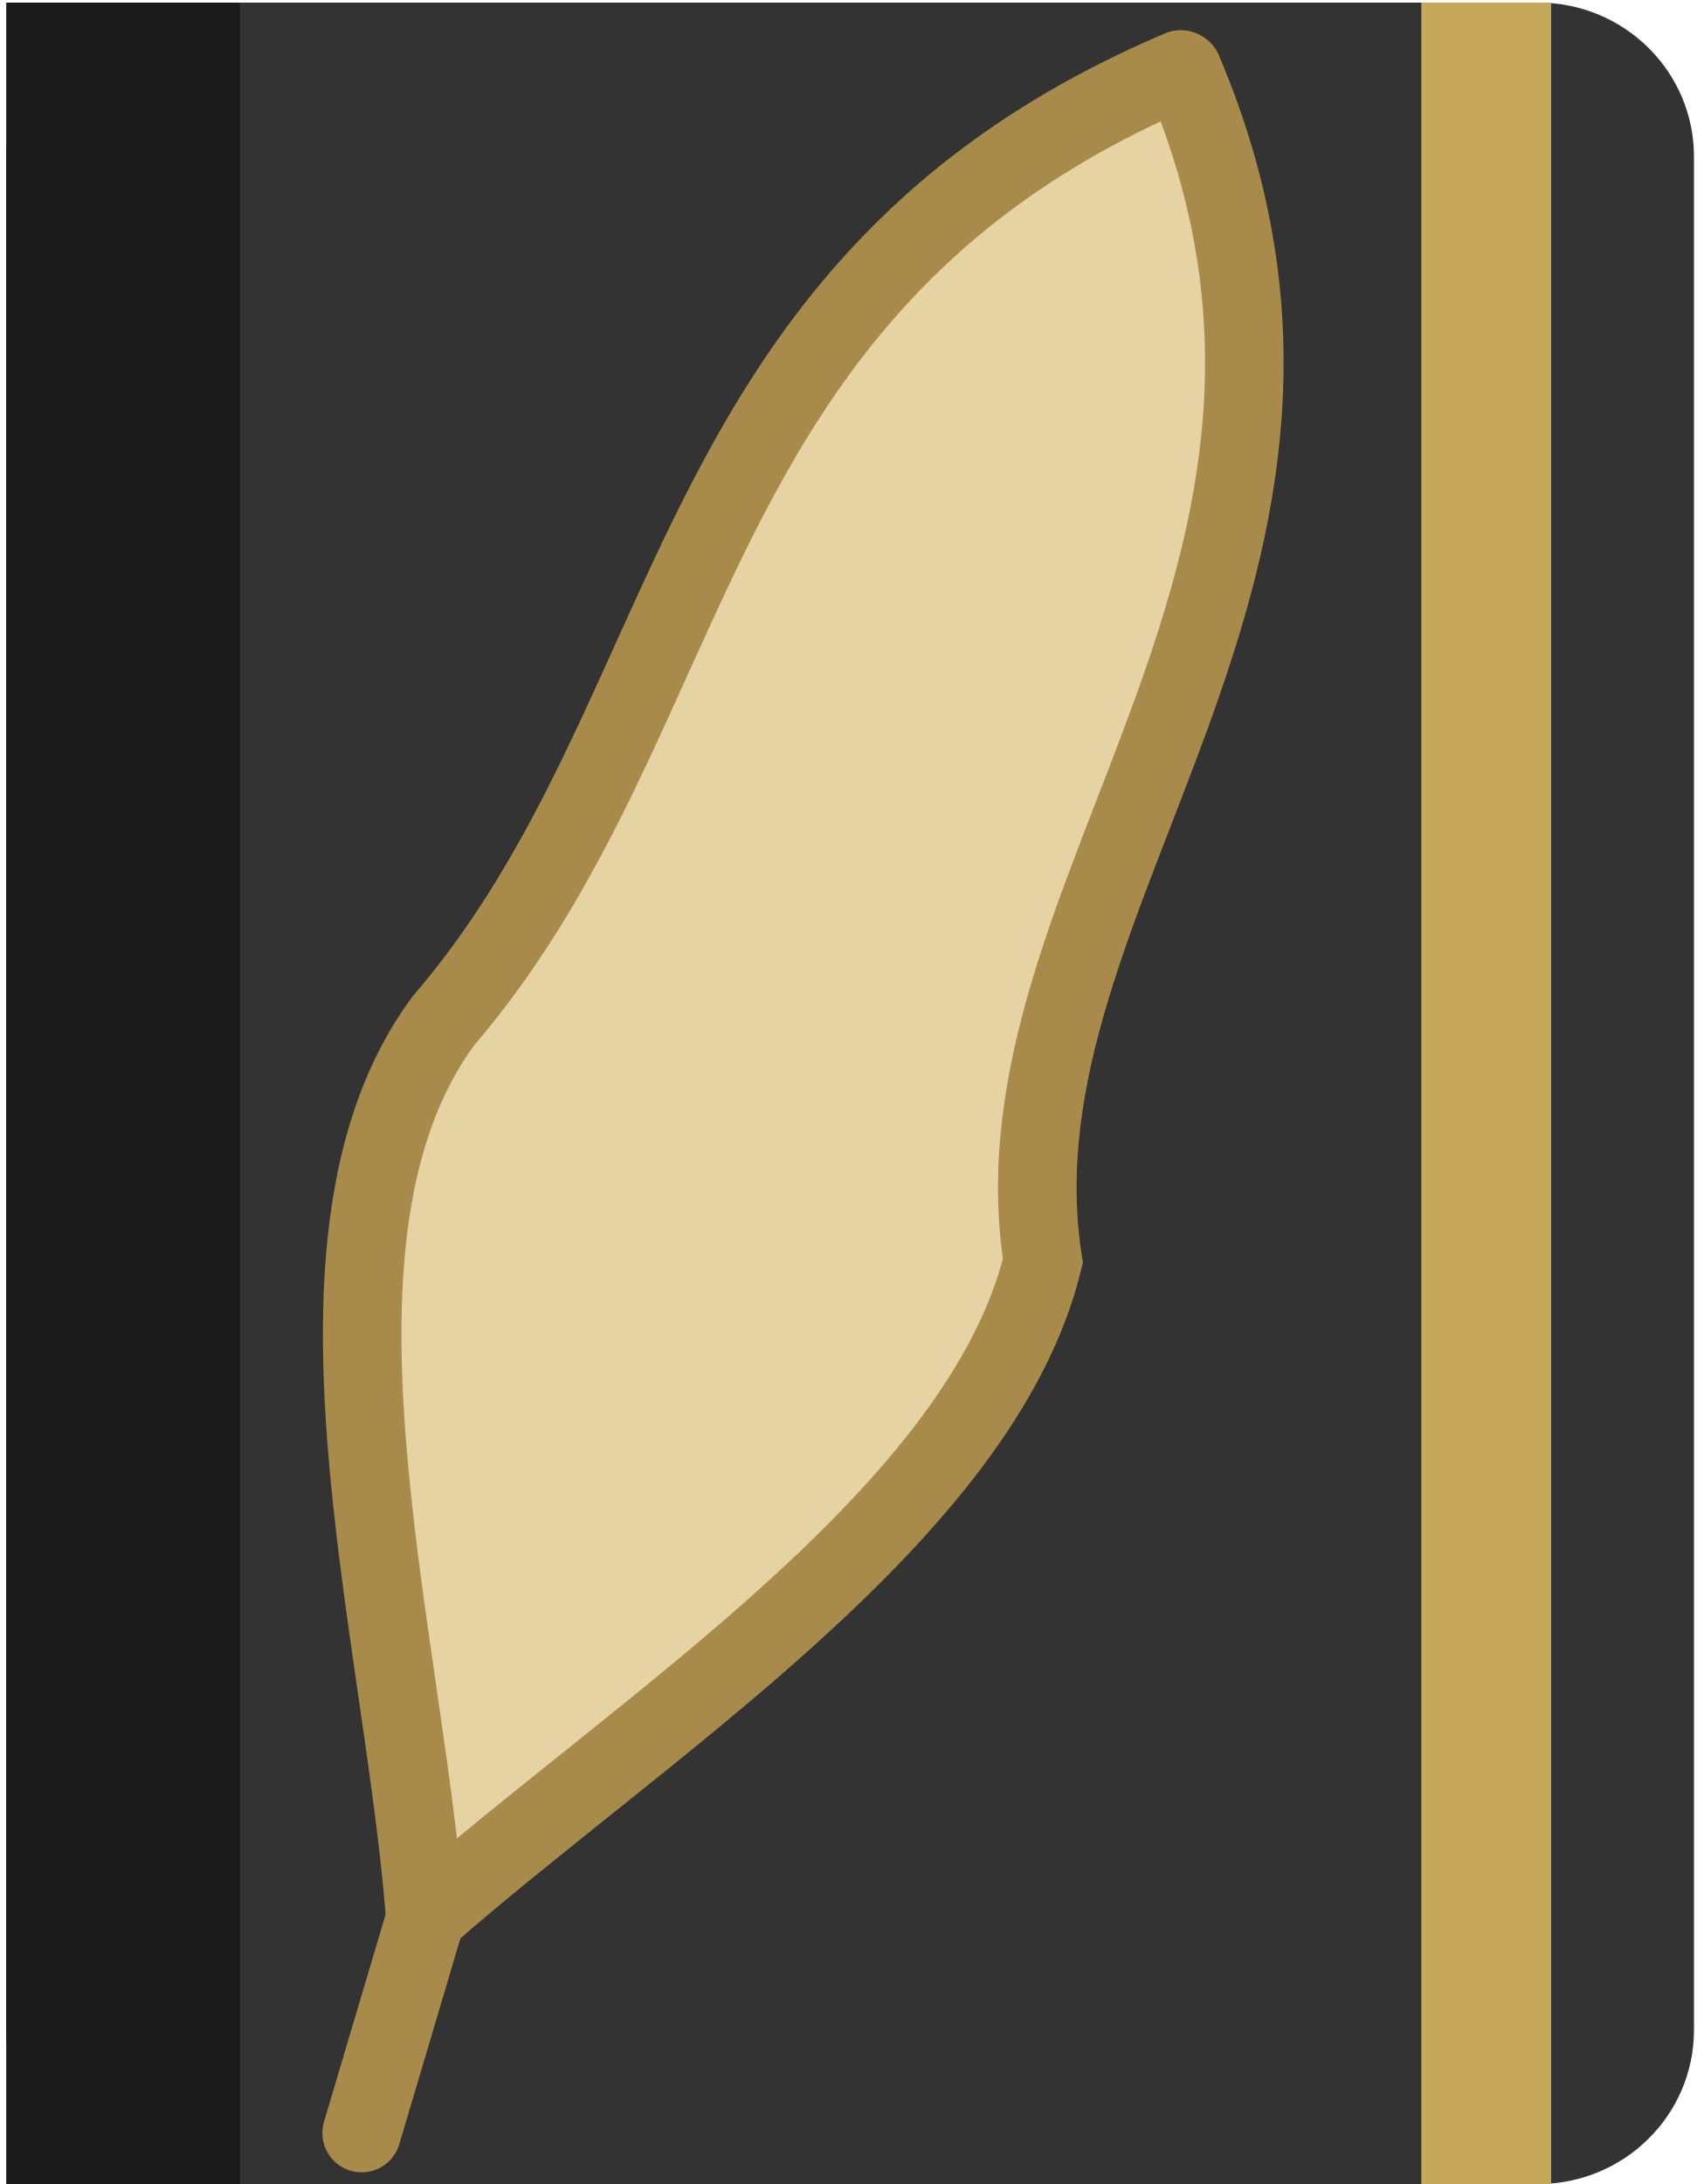
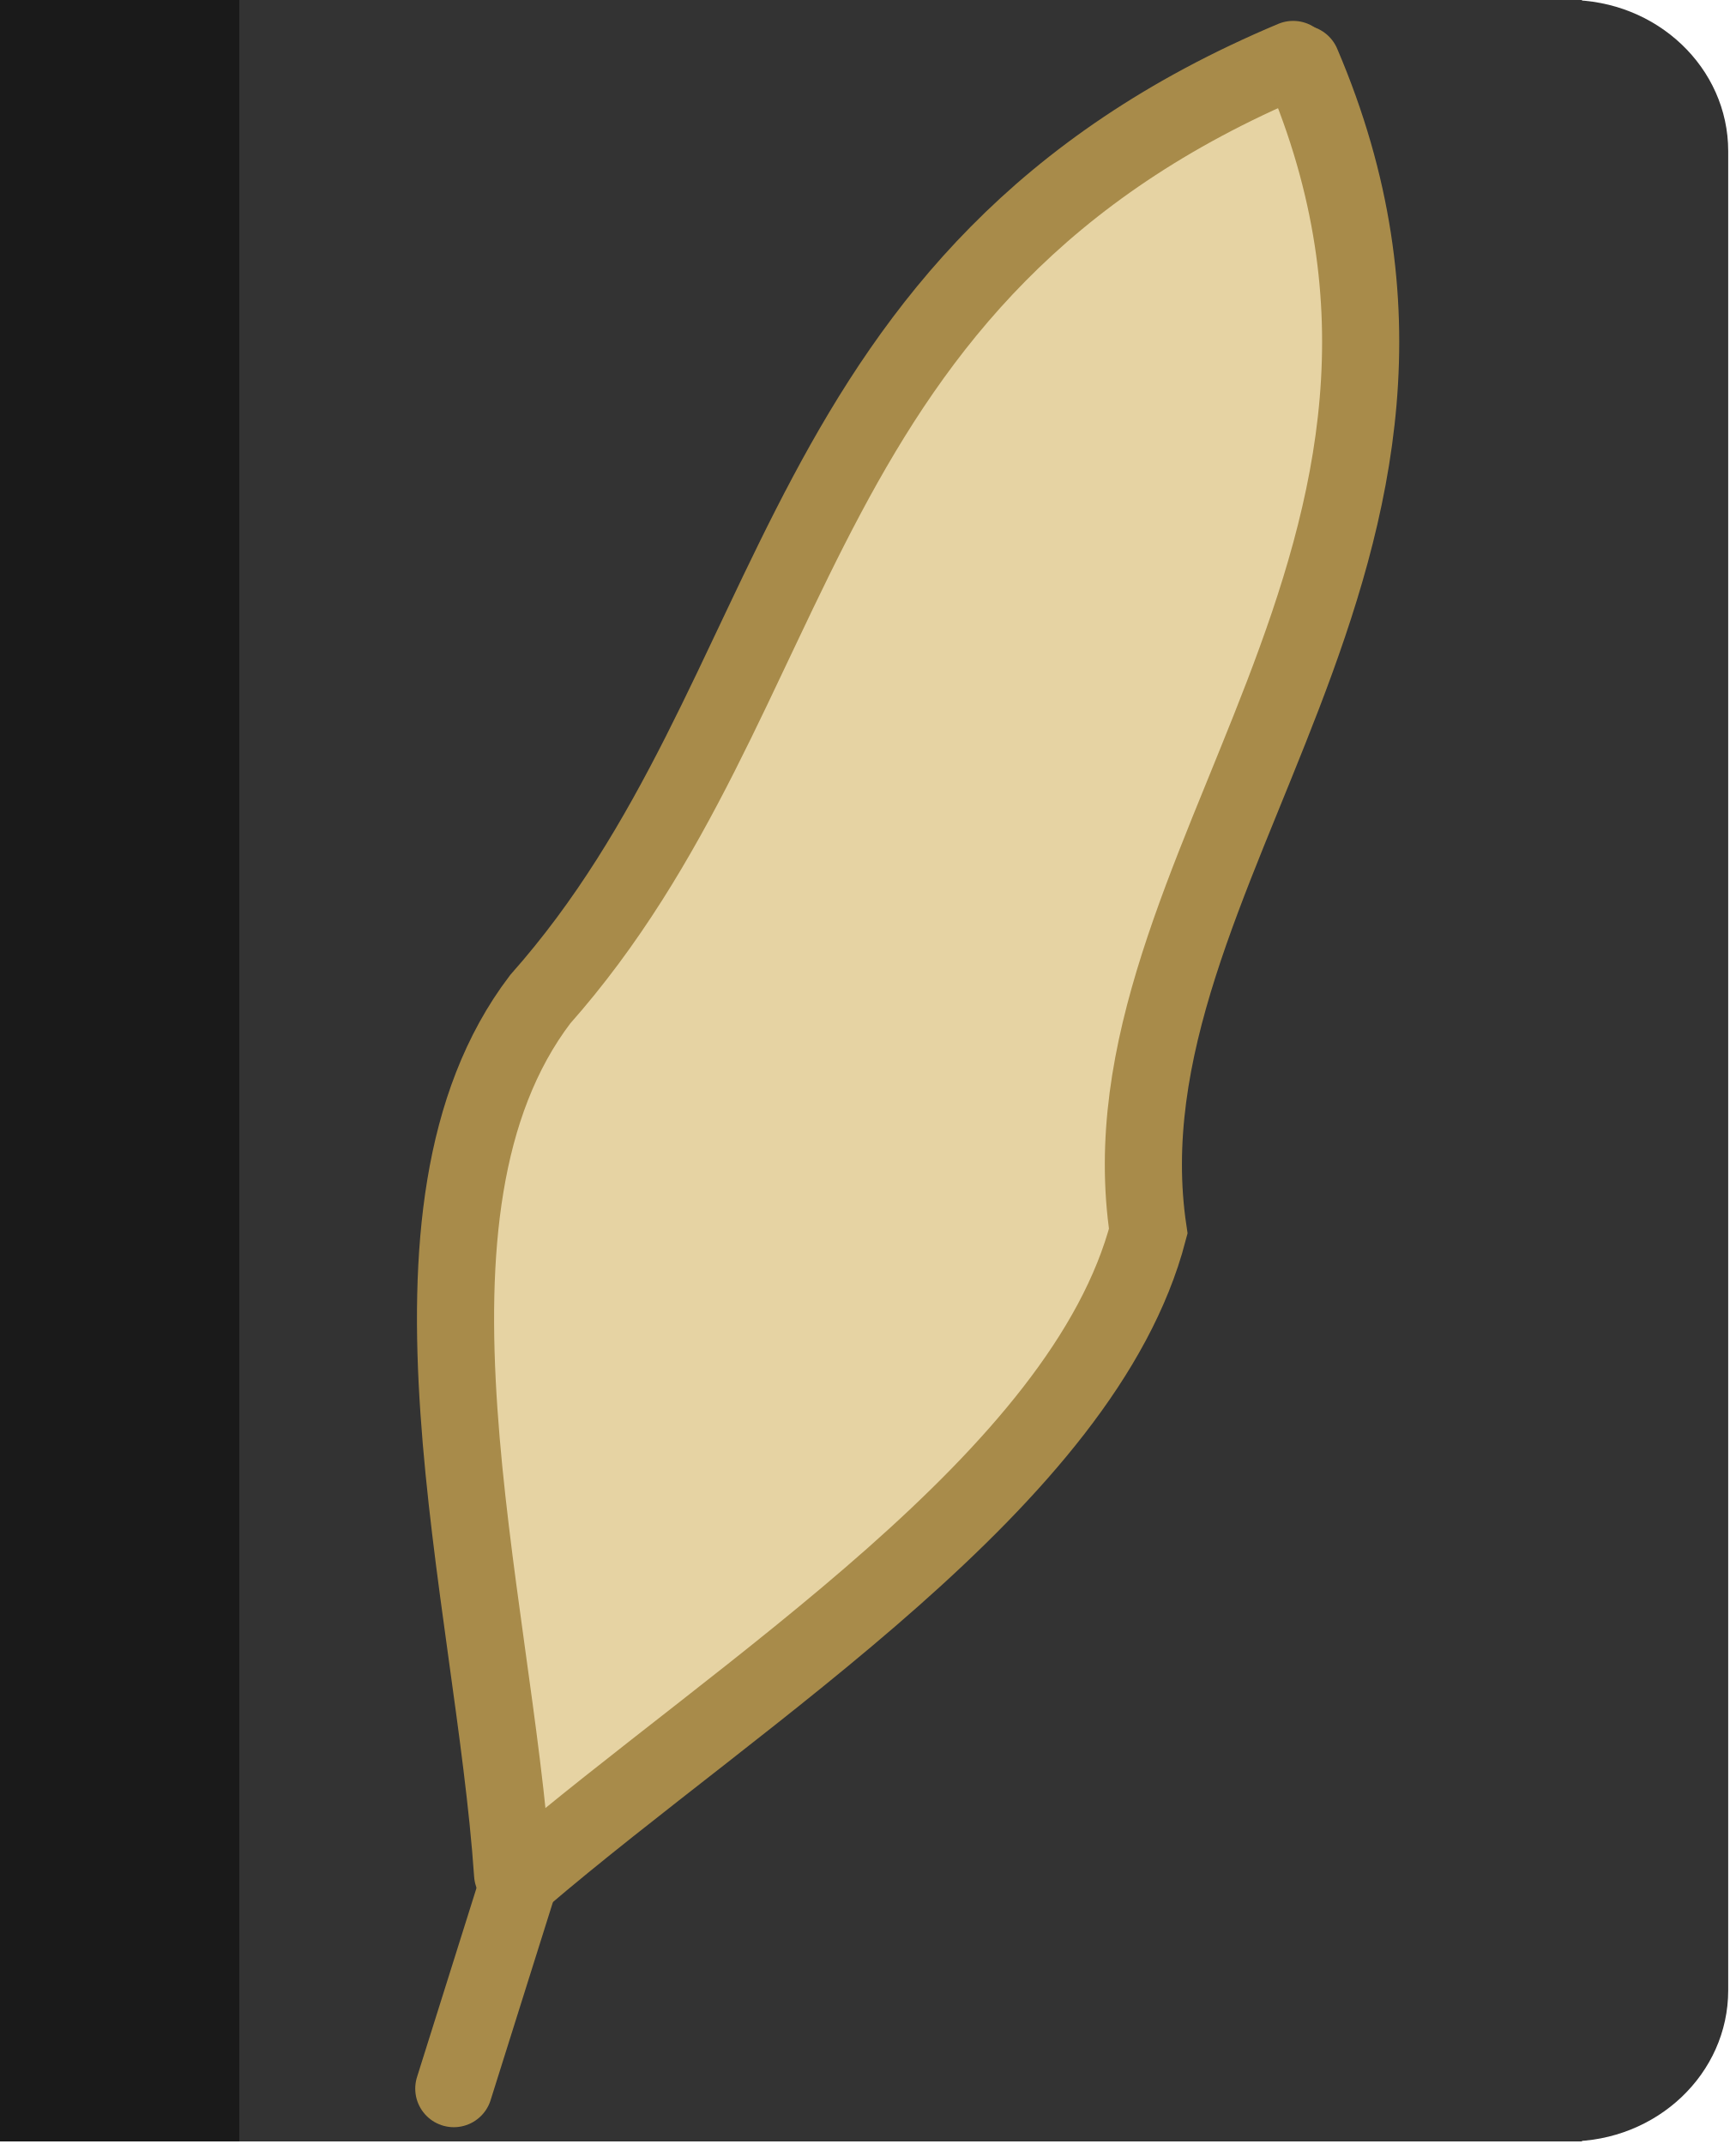
- <svg xmlns="http://www.w3.org/2000/svg" width="216" height="278" viewBox="157 122 216 278" fill="none">
-   <path d="M352.841 122.333H177.629C166.675 122.333 157.794 131.109 157.794 141.933V380.4C157.794 391.225 166.675 400 177.629 400H352.841C363.796 400 372.676 391.225 372.676 380.4V141.933C372.676 131.109 363.796 122.333 352.841 122.333Z" fill="#333333" />
-   <path d="M187.547 122.333H157.794V400H187.547V122.333Z" fill="#1A1A1A" />
-   <path d="M354.494 122.333H337.965V400H354.494V122.333Z" fill="#C6A85A" />
-   <path d="M307.521 130.844C243.116 158.1 247.344 212.687 213.443 252.091C193.385 279.372 208.347 329.416 211.166 365.807C238.851 341.563 281.845 314.597 289.702 282.458C285.474 227.871 334.627 194.541 307.521 130.844Z" fill="#E6D3A3" />
-   <path d="M212.405 362L203.044 393.512" stroke="#A88B4A" stroke-width="10" stroke-linecap="round" />
-   <path d="M307.333 130.836C243.016 158.081 247.24 212.643 213.385 252.028C193.354 279.297 208.297 329.318 211.113 365.692" stroke="#A88B4A" stroke-width="10" stroke-linecap="round" />
-   <path d="M307.574 130.96C334.644 194.627 282.456 235.518 289.783 282.503C281.937 314.628 239.003 341.581 211.357 365.815" stroke="#A88B4A" stroke-width="10" stroke-linecap="round" />
+ <svg xmlns="http://www.w3.org/2000/svg" width="225" height="278" viewBox="0 0 225 278" fill="none">
+   <path d="M203.376 9.53674e-07H20.682C9.26 9.53674e-07 0 8.775 0 19.6V258.067C0 268.891 9.26 277.667 20.682 277.667H203.376C214.799 277.667 224.059 268.891 224.059 258.067V19.6C224.059 8.775 214.799 9.53674e-07 203.376 9.53674e-07Z" fill="#333333" />
+   <path d="M31.023 9.53674e-07H0V277.667H31.023V9.53674e-07Z" fill="#1A1A1A" />
+   <path d="M205.1 0H187.865V277.667H205.1V0Z" fill="#333333" />
+   <path d="M168.516 7.74C101.89 35.634 105.644 90.139 70.298 129.86C49.341 157.327 64.199 207.183 66.702 243.52C95.479 219.01 140.053 191.625 148.498 159.428C144.744 104.923 195.73 71.115 168.516 7.74Z" fill="#E6D3A3" />
+   <path d="M68.748 239.308L58.835 270.82" stroke="#A88B4A" stroke-width="10" stroke-linecap="round" />
+   <path d="M167.654 7.708C101.431 35.545 105.163 89.937 70.031 129.576C49.201 156.986 63.97 206.739 66.458 243" stroke="#A88B4A" stroke-width="10" stroke-linecap="round" />
+   <path d="M168.761 8.268C195.808 71.51 141.873 112.837 148.869 159.637C140.476 191.766 96.178 219.094 67.579 243.552" stroke="#A88B4A" stroke-width="10" stroke-linecap="round" />
</svg>
